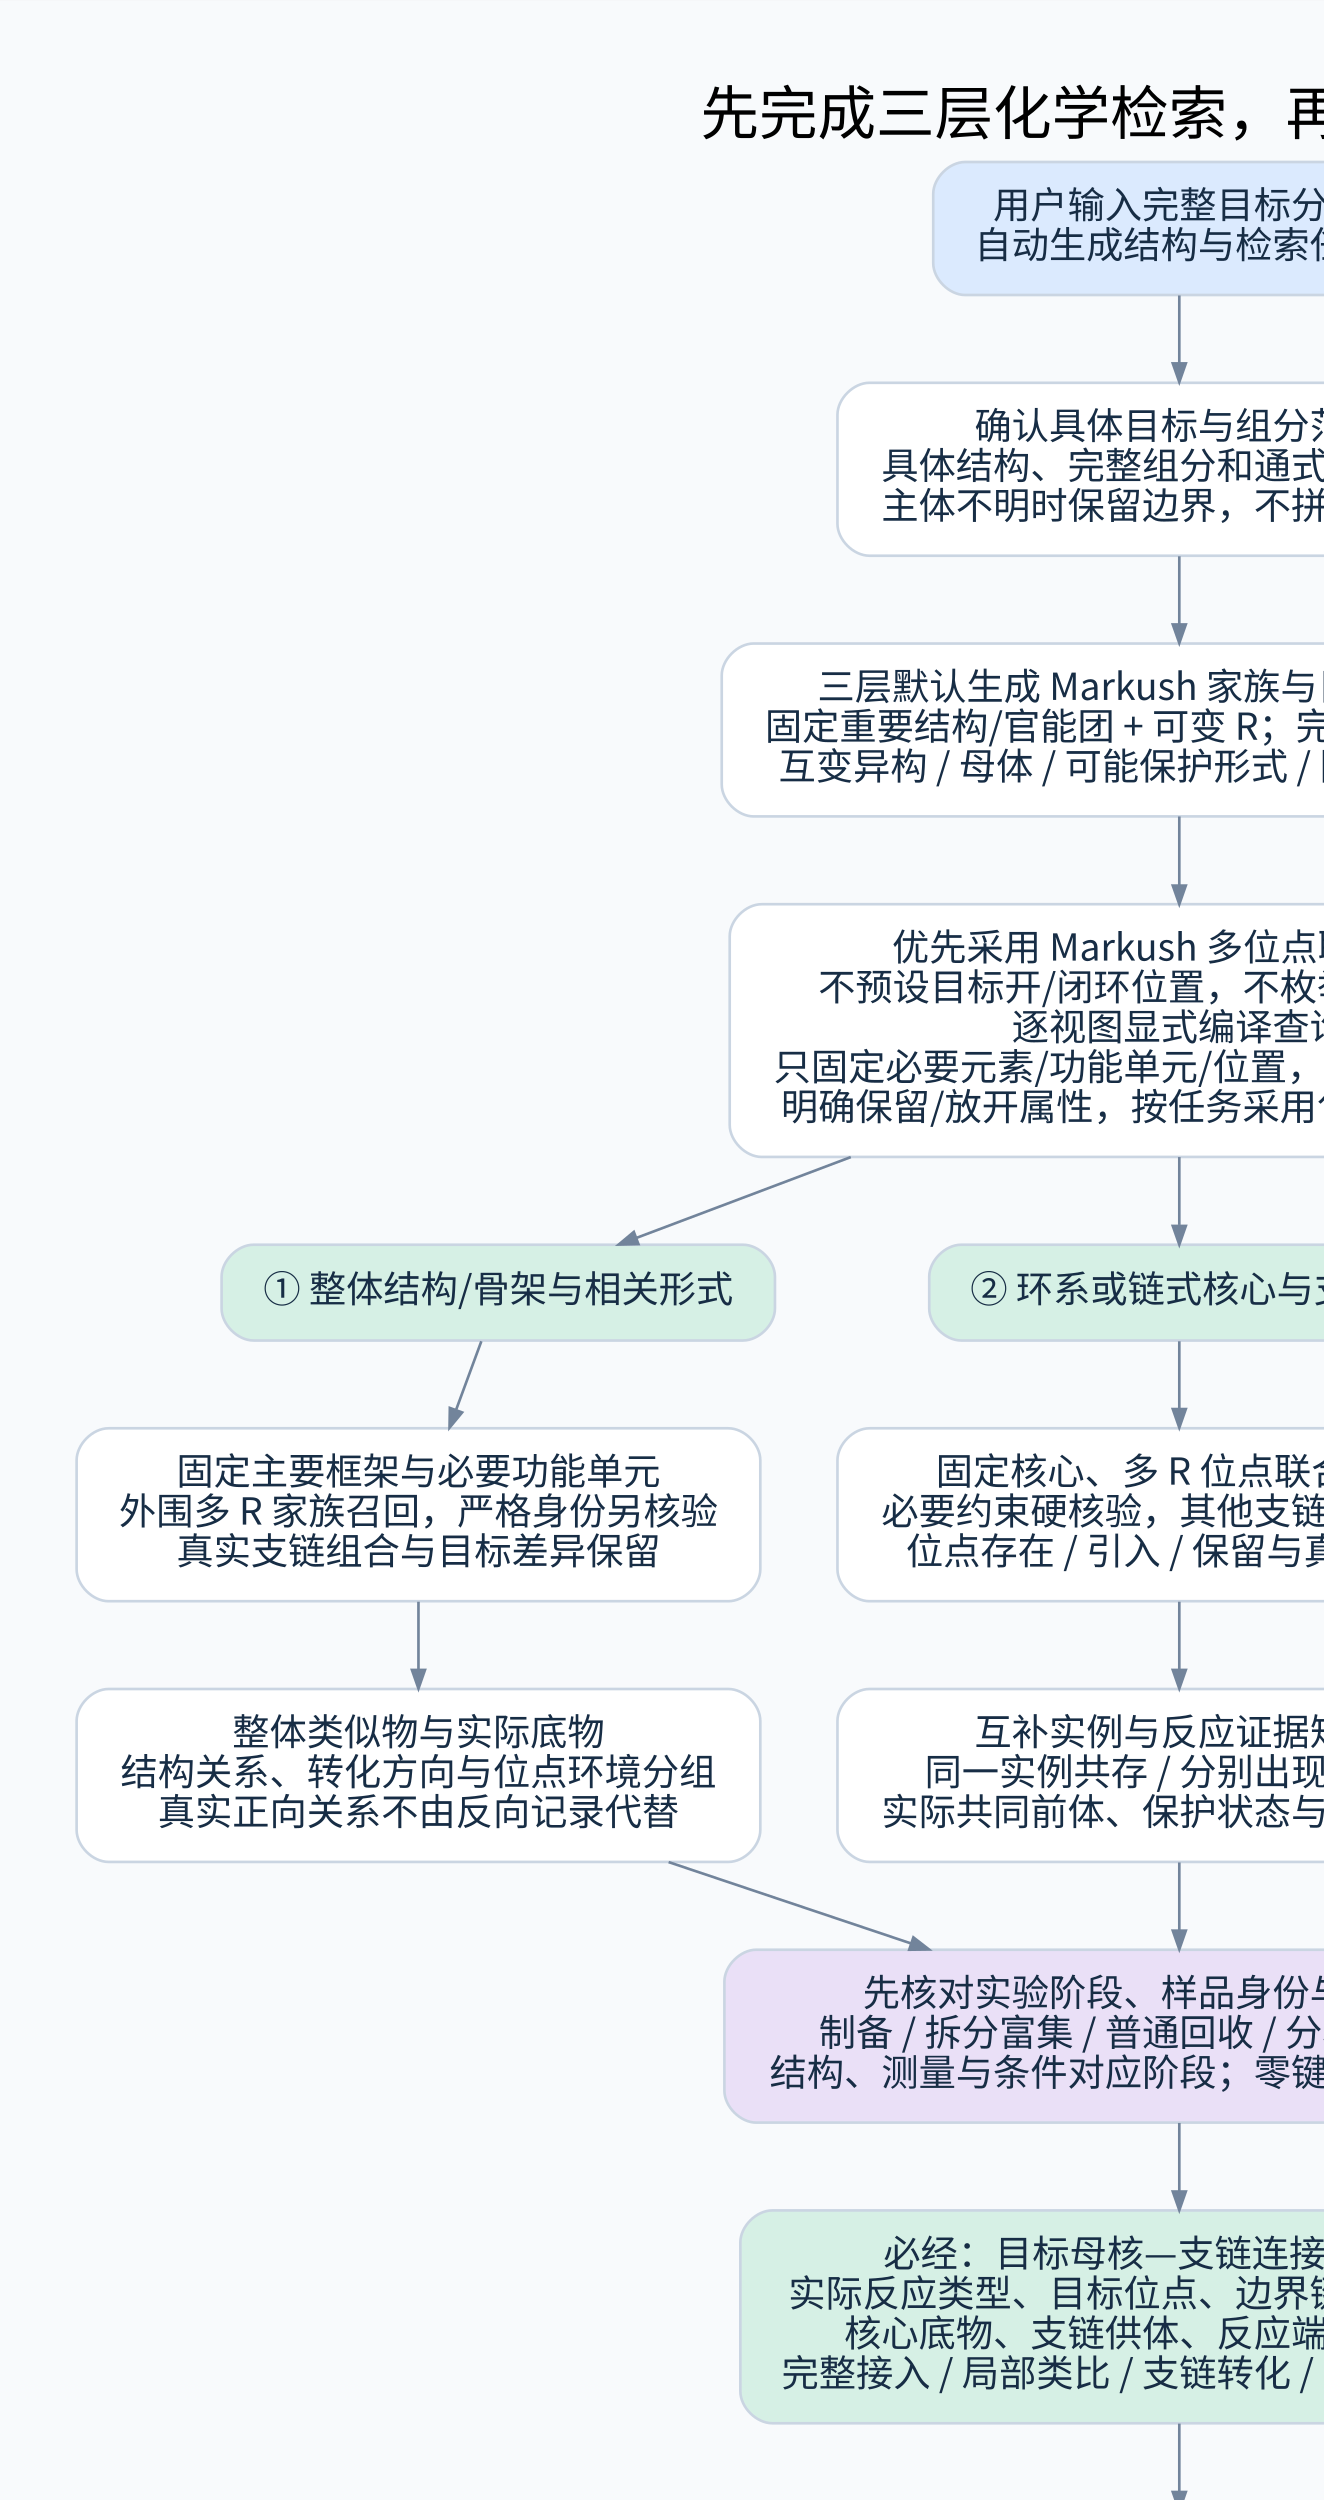
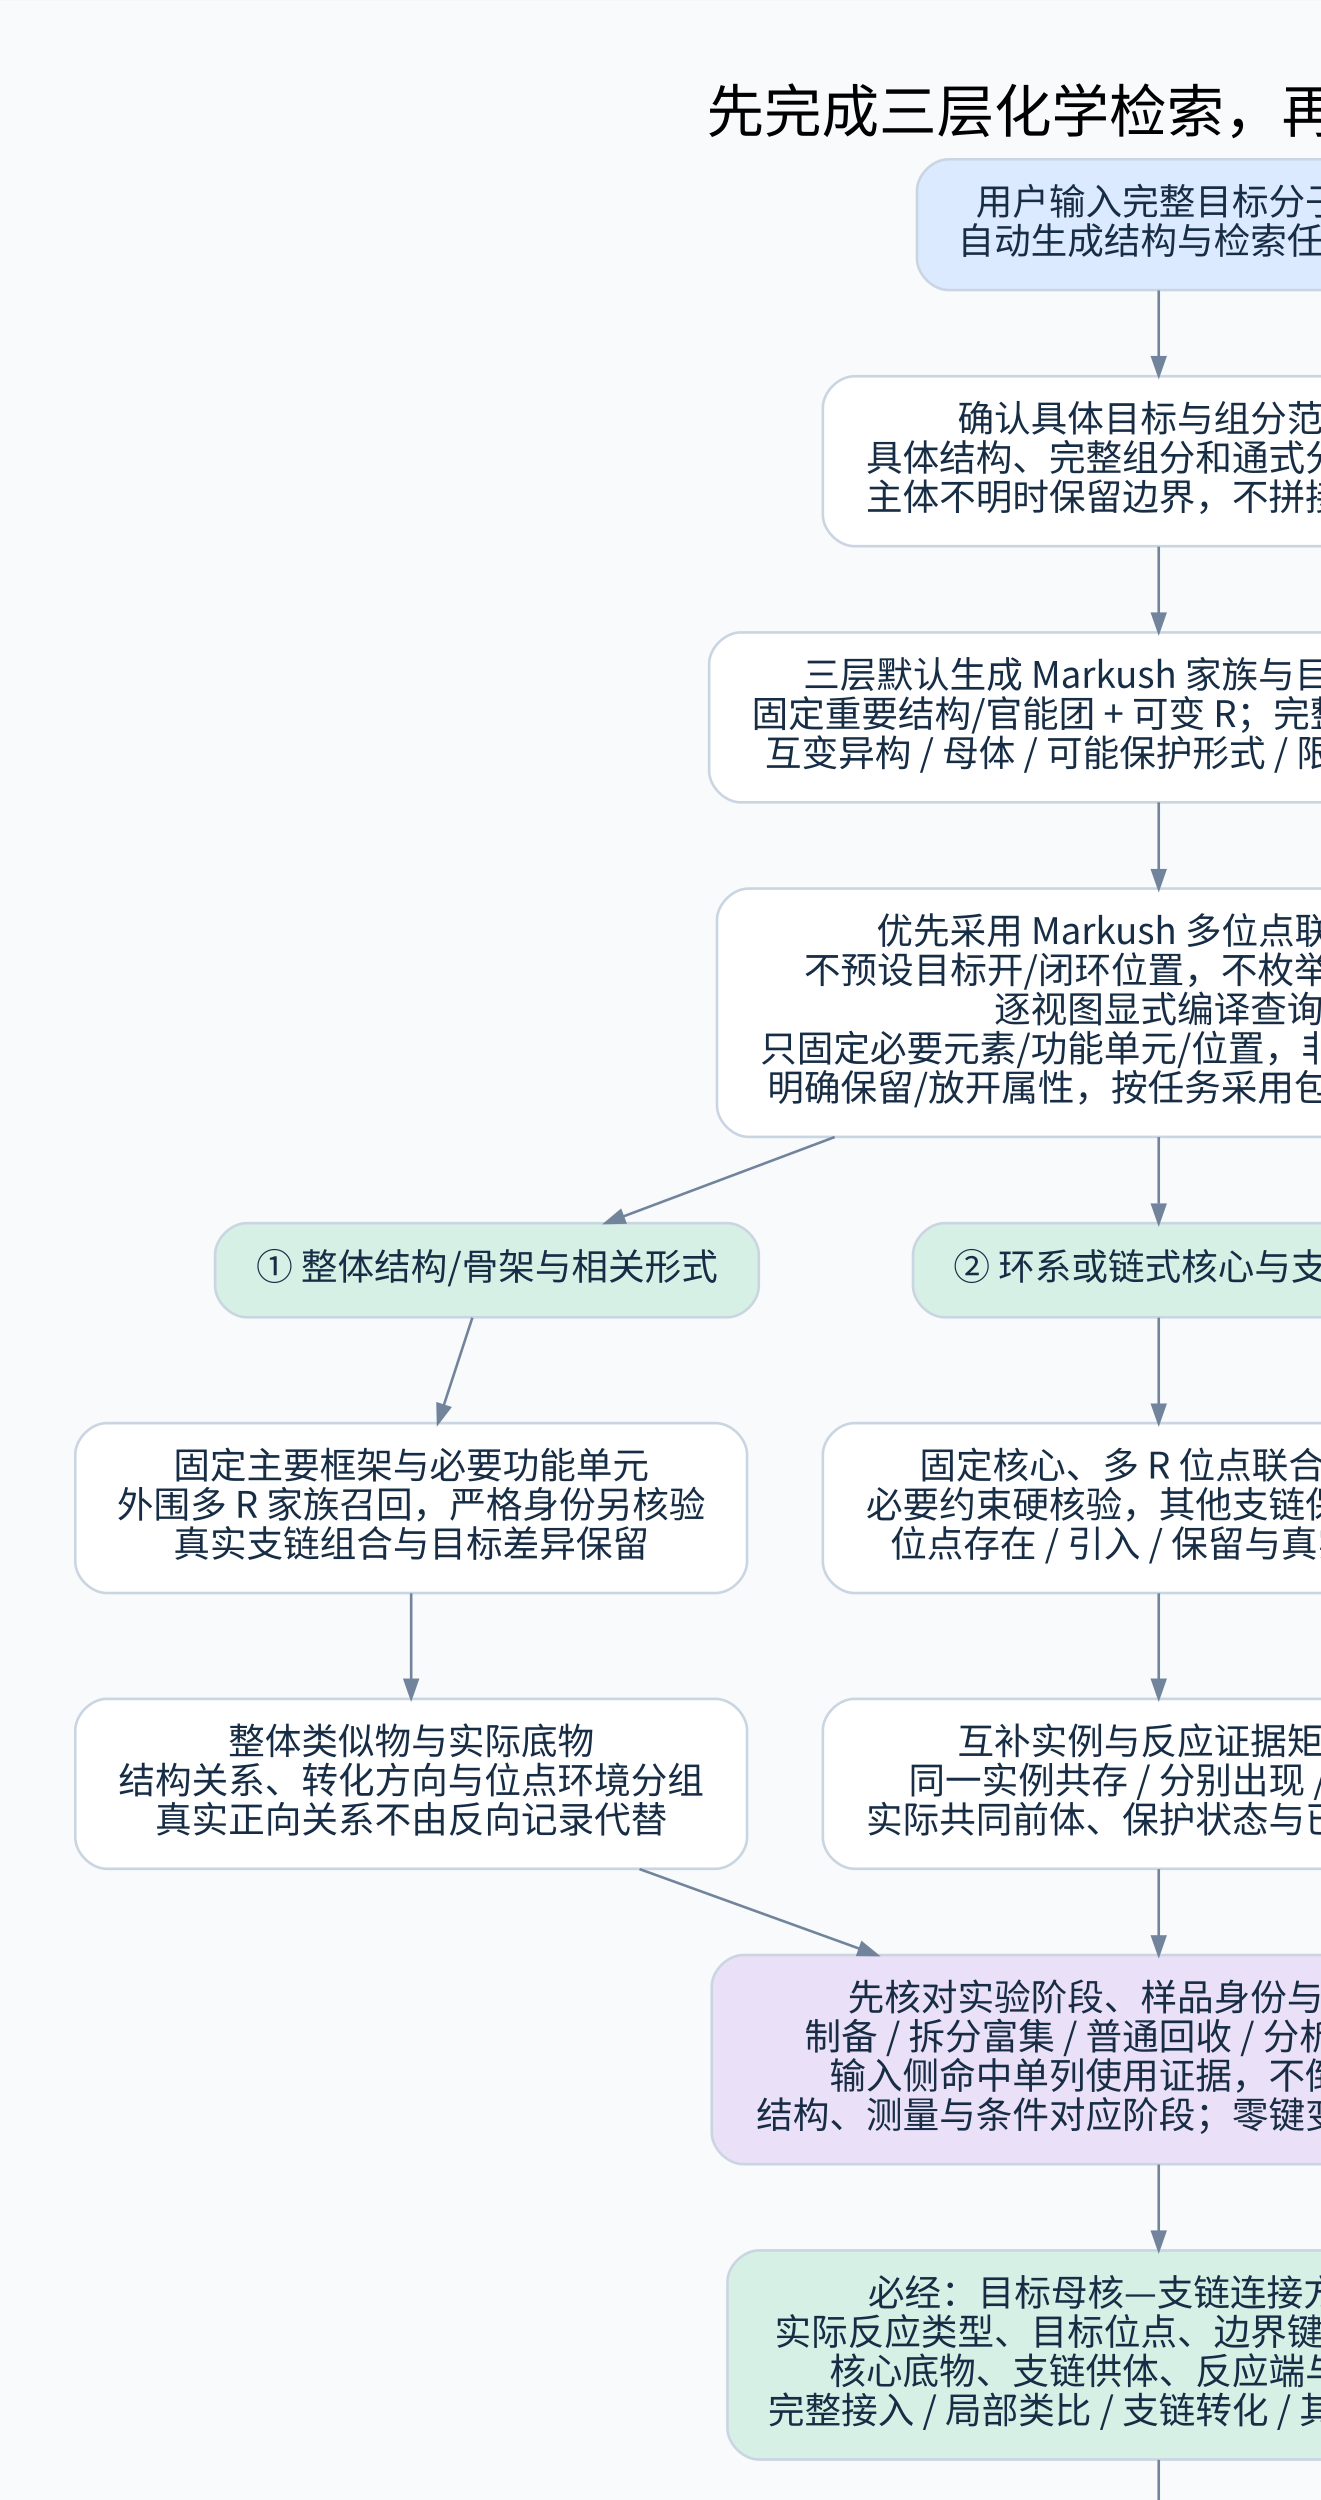
- <svg xmlns="http://www.w3.org/2000/svg" width="1626pt" height="3071pt" viewBox="0.00 0.00 900.60 1700.60">
-   <g id="graph0" class="graph" transform="scale(1.81 1.81) rotate(0) translate(28.8 1671.8)">
-     <polygon fill="#f8fafc" stroke="transparent" points="-28.8,28.8 -28.8,-1671.8 871.8,-1671.8 871.8,28.8 -28.8,28.8" />
-     <text text-anchor="middle" x="421.5" y="-1621.4" font-family="Noto Sans CJK SC" font-size="22.00">先完成三层化学检索，再交给模型预测</text>
+ <svg xmlns="http://www.w3.org/2000/svg" width="1651pt" height="3125pt" viewBox="0.00 0.00 914.60 1730.60">
+   <g id="graph0" class="graph" transform="scale(1.81 1.81) rotate(0) translate(28.8 1701.8)">
+     <polygon fill="#f8fafc" stroke="transparent" points="-28.8,28.8 -28.8,-1701.8 885.8,-1701.8 885.8,28.8 -28.8,28.8" />
+     <text text-anchor="middle" x="428.5" y="-1651.4" font-family="Noto Sans CJK SC" font-size="22.00">先完成三层化学检索，再交给模型预测</text>
    <g id="node1" class="node">
-       <path fill="#dbeafe" stroke="#cad5e2" d="M495,-1611C495,-1611 334,-1611 334,-1611 328,-1611 322,-1605 322,-1599 322,-1599 322,-1573 322,-1573 322,-1567 328,-1561 334,-1561 334,-1561 495,-1561 495,-1561 501,-1561 507,-1567 507,-1573 507,-1573 507,-1599 507,-1599 507,-1605 501,-1611 495,-1611" />
-       <text text-anchor="middle" x="414.5" y="-1589.8" font-family="Noto Sans CJK SC" font-size="14.00" fill="#172d45">用户输入完整目标分子</text>
-       <text text-anchor="middle" x="414.5" y="-1574.8" font-family="Noto Sans CJK SC" font-size="14.00" fill="#172d45">自动生成结构与检索任务</text>
+       <path fill="#dbeafe" stroke="#cad5e2" d="M495,-1641C495,-1641 334,-1641 334,-1641 328,-1641 322,-1635 322,-1629 322,-1629 322,-1603 322,-1603 322,-1597 328,-1591 334,-1591 334,-1591 495,-1591 495,-1591 501,-1591 507,-1597 507,-1603 507,-1603 507,-1629 507,-1629 507,-1635 501,-1641 495,-1641" />
+       <text text-anchor="middle" x="414.5" y="-1619.8" font-family="Noto Sans CJK SC" font-size="14.00" fill="#172d45">用户输入完整目标分子</text>
+       <text text-anchor="middle" x="414.5" y="-1604.8" font-family="Noto Sans CJK SC" font-size="14.00" fill="#172d45">自动生成结构与检索任务</text>
    </g>
    <g id="node17" class="node">
-       <path fill="white" stroke="#cad5e2" d="M531,-1528C531,-1528 298,-1528 298,-1528 292,-1528 286,-1522 286,-1516 286,-1516 286,-1475 286,-1475 286,-1469 292,-1463 298,-1463 298,-1463 531,-1463 531,-1463 537,-1463 543,-1469 543,-1475 543,-1475 543,-1516 543,-1516 543,-1522 537,-1528 531,-1528" />
-       <text text-anchor="middle" x="414.5" y="-1506.8" font-family="Noto Sans CJK SC" font-size="14.00" fill="#172d45">确认具体目标与组分范围</text>
-       <text text-anchor="middle" x="414.5" y="-1491.8" font-family="Noto Sans CJK SC" font-size="14.00" fill="#172d45">具体结构、完整组分和通式分别处理</text>
-       <text text-anchor="middle" x="414.5" y="-1476.8" font-family="Noto Sans CJK SC" font-size="14.00" fill="#172d45">主体不明时保留边界，不拼接伪共存</text>
+       <path fill="white" stroke="#cad5e2" d="M531,-1558C531,-1558 298,-1558 298,-1558 292,-1558 286,-1552 286,-1546 286,-1546 286,-1505 286,-1505 286,-1499 292,-1493 298,-1493 298,-1493 531,-1493 531,-1493 537,-1493 543,-1499 543,-1505 543,-1505 543,-1546 543,-1546 543,-1552 537,-1558 531,-1558" />
+       <text text-anchor="middle" x="414.5" y="-1536.8" font-family="Noto Sans CJK SC" font-size="14.00" fill="#172d45">确认具体目标与组分范围</text>
+       <text text-anchor="middle" x="414.5" y="-1521.8" font-family="Noto Sans CJK SC" font-size="14.00" fill="#172d45">具体结构、完整组分和通式分别处理</text>
+       <text text-anchor="middle" x="414.5" y="-1506.8" font-family="Noto Sans CJK SC" font-size="14.00" fill="#172d45">主体不明时保留边界，不拼接伪共存</text>
    </g>
    <g id="edge1" class="edge">
-       <path fill="none" stroke="#72849b" d="M414.5,-1560.82C414.5,-1552.98 414.5,-1544.08 414.5,-1535.45" />
-       <polygon fill="#72849b" stroke="#72849b" points="416.95,-1535.29 414.5,-1528.29 412.05,-1535.29 416.95,-1535.29" />
+       <path fill="none" stroke="#72849b" d="M414.5,-1590.82C414.5,-1582.98 414.5,-1574.08 414.5,-1565.45" />
+       <polygon fill="#72849b" stroke="#72849b" points="416.95,-1565.29 414.5,-1558.29 412.05,-1565.29 416.95,-1565.29" />
    </g>
    <g id="node2" class="node">
-       <path fill="white" stroke="#cad5e2" d="M574.5,-1430C574.5,-1430 254.5,-1430 254.5,-1430 248.5,-1430 242.5,-1424 242.5,-1418 242.5,-1418 242.5,-1377 242.5,-1377 242.5,-1371 248.5,-1365 254.5,-1365 254.5,-1365 574.5,-1365 574.5,-1365 580.5,-1365 586.5,-1371 586.5,-1377 586.5,-1377 586.5,-1418 586.5,-1418 586.5,-1424 580.5,-1430 574.5,-1430" />
-       <text text-anchor="middle" x="414.5" y="-1408.8" font-family="Noto Sans CJK SC" font-size="14.00" fill="#172d45">三层默认生成 Markush 家族与目标位点对应</text>
-       <text text-anchor="middle" x="414.5" y="-1393.8" font-family="Noto Sans CJK SC" font-size="14.00" fill="#172d45">固定重要结构/官能团 + 可变 R；完整身份并行补查</text>
-       <text text-anchor="middle" x="414.5" y="-1378.8" font-family="Noto Sans CJK SC" font-size="14.00" fill="#172d45">互变异构 / 母体 / 可能保护形式 / 限定官能团变化</text>
+       <path fill="white" stroke="#cad5e2" d="M574.5,-1460C574.5,-1460 254.5,-1460 254.5,-1460 248.5,-1460 242.5,-1454 242.5,-1448 242.5,-1448 242.5,-1407 242.5,-1407 242.5,-1401 248.5,-1395 254.5,-1395 254.5,-1395 574.5,-1395 574.5,-1395 580.5,-1395 586.5,-1401 586.5,-1407 586.5,-1407 586.5,-1448 586.5,-1448 586.5,-1454 580.5,-1460 574.5,-1460" />
+       <text text-anchor="middle" x="414.5" y="-1438.8" font-family="Noto Sans CJK SC" font-size="14.00" fill="#172d45">三层默认生成 Markush 家族与目标位点对应</text>
+       <text text-anchor="middle" x="414.5" y="-1423.8" font-family="Noto Sans CJK SC" font-size="14.00" fill="#172d45">固定重要结构/官能团 + 可变 R；完整身份并行补查</text>
+       <text text-anchor="middle" x="414.5" y="-1408.8" font-family="Noto Sans CJK SC" font-size="14.00" fill="#172d45">互变异构 / 母体 / 可能保护形式 / 限定官能团变化</text>
    </g>
    <g id="node18" class="node">
-       <path fill="white" stroke="#cad5e2" d="M571.5,-1332C571.5,-1332 257.5,-1332 257.5,-1332 251.5,-1332 245.5,-1326 245.5,-1320 245.5,-1320 245.5,-1249 245.5,-1249 245.5,-1243 251.5,-1237 257.5,-1237 257.5,-1237 571.5,-1237 571.5,-1237 577.5,-1237 583.5,-1243 583.5,-1249 583.5,-1249 583.5,-1320 583.5,-1320 583.5,-1326 577.5,-1332 571.5,-1332" />
-       <text text-anchor="middle" x="414.5" y="-1310.8" font-family="Noto Sans CJK SC" font-size="14.00" fill="#172d45">优先采用 Markush 多位点联合查询</text>
-       <text text-anchor="middle" x="414.5" y="-1295.8" font-family="Noto Sans CJK SC" font-size="14.00" fill="#172d45">不预设目标开/闭环位置，不枚举虚拟环前体</text>
-       <text text-anchor="middle" x="414.5" y="-1280.8" font-family="Noto Sans CJK SC" font-size="14.00" fill="#172d45">逐视图显式编译查询</text>
-       <text text-anchor="middle" x="414.5" y="-1265.8" font-family="Noto Sans CJK SC" font-size="14.00" fill="#172d45">只固定必要元素/功能单元/位置，非关键支链放宽</text>
-       <text text-anchor="middle" x="414.5" y="-1250.8" font-family="Noto Sans CJK SC" font-size="14.00" fill="#172d45">明确保留/放开属性，按任务采用包含或身份判据</text>
+       <path fill="white" stroke="#cad5e2" d="M571.5,-1362C571.5,-1362 257.5,-1362 257.5,-1362 251.5,-1362 245.5,-1356 245.5,-1350 245.5,-1350 245.5,-1279 245.5,-1279 245.5,-1273 251.5,-1267 257.5,-1267 257.5,-1267 571.5,-1267 571.5,-1267 577.5,-1267 583.5,-1273 583.5,-1279 583.5,-1279 583.5,-1350 583.5,-1350 583.5,-1356 577.5,-1362 571.5,-1362" />
+       <text text-anchor="middle" x="414.5" y="-1340.8" font-family="Noto Sans CJK SC" font-size="14.00" fill="#172d45">优先采用 Markush 多位点联合查询</text>
+       <text text-anchor="middle" x="414.5" y="-1325.8" font-family="Noto Sans CJK SC" font-size="14.00" fill="#172d45">不预设目标开/闭环位置，不枚举虚拟环前体</text>
+       <text text-anchor="middle" x="414.5" y="-1310.8" font-family="Noto Sans CJK SC" font-size="14.00" fill="#172d45">逐视图显式编译查询</text>
+       <text text-anchor="middle" x="414.5" y="-1295.8" font-family="Noto Sans CJK SC" font-size="14.00" fill="#172d45">只固定必要元素/功能单元/位置，非关键支链放宽</text>
+       <text text-anchor="middle" x="414.5" y="-1280.8" font-family="Noto Sans CJK SC" font-size="14.00" fill="#172d45">明确保留/放开属性，按任务采用包含或身份判据</text>
    </g>
    <g id="edge3" class="edge">
-       <path fill="none" stroke="#72849b" d="M414.5,-1364.99C414.5,-1356.9 414.5,-1347.96 414.5,-1339.09" />
-       <polygon fill="#72849b" stroke="#72849b" points="416.95,-1339.01 414.5,-1332.01 412.05,-1339.01 416.95,-1339.01" />
+       <path fill="none" stroke="#72849b" d="M414.5,-1394.99C414.5,-1386.9 414.5,-1377.96 414.5,-1369.09" />
+       <polygon fill="#72849b" stroke="#72849b" points="416.95,-1369.01 414.5,-1362.01 412.05,-1369.01 416.95,-1369.01" />
    </g>
    <g id="node3" class="node">
-       <path fill="#d6f0e5" stroke="#cad5e2" d="M250.5,-1204C250.5,-1204 66.5,-1204 66.5,-1204 60.5,-1204 54.5,-1198 54.5,-1192 54.5,-1192 54.5,-1180 54.5,-1180 54.5,-1174 60.5,-1168 66.5,-1168 66.5,-1168 250.5,-1168 250.5,-1168 256.5,-1168 262.5,-1174 262.5,-1180 262.5,-1180 262.5,-1192 262.5,-1192 262.5,-1198 256.5,-1204 250.5,-1204" />
-       <text text-anchor="middle" x="158.5" y="-1182.3" font-family="Noto Sans CJK SC" font-size="14.00" fill="#172d45">① 整体结构/骨架与相关形式</text>
+       <path fill="#d6f0e5" stroke="#cad5e2" d="M249.5,-1234C249.5,-1234 65.5,-1234 65.5,-1234 59.5,-1234 53.5,-1228 53.5,-1222 53.5,-1222 53.5,-1210 53.5,-1210 53.5,-1204 59.5,-1198 65.5,-1198 65.5,-1198 249.5,-1198 249.5,-1198 255.5,-1198 261.5,-1204 261.5,-1210 261.5,-1210 261.5,-1222 261.5,-1222 261.5,-1228 255.5,-1234 249.5,-1234" />
+       <text text-anchor="middle" x="157.5" y="-1212.3" font-family="Noto Sans CJK SC" font-size="14.00" fill="#172d45">① 整体结构/骨架与相关形式</text>
    </g>
    <g id="node6" class="node">
-       <path fill="white" stroke="#cad5e2" d="M245,-1135C245,-1135 12,-1135 12,-1135 6,-1135 0,-1129 0,-1123 0,-1123 0,-1082 0,-1082 0,-1076 6,-1070 12,-1070 12,-1070 245,-1070 245,-1070 251,-1070 257,-1076 257,-1082 257,-1082 257,-1123 257,-1123 257,-1129 251,-1135 245,-1135" />
-       <text text-anchor="middle" x="128.5" y="-1113.8" font-family="Noto Sans CJK SC" font-size="14.00" fill="#172d45">固定主要框架与必要功能单元</text>
-       <text text-anchor="middle" x="128.5" y="-1098.8" font-family="Noto Sans CJK SC" font-size="14.00" fill="#172d45">外围多 R 家族召回，严格身份另核验</text>
-       <text text-anchor="middle" x="128.5" y="-1083.8" font-family="Noto Sans CJK SC" font-size="14.00" fill="#172d45">真实支链组合与目标差异保留</text>
+       <path fill="white" stroke="#cad5e2" d="M245,-1157.5C245,-1157.5 12,-1157.5 12,-1157.5 6,-1157.5 0,-1151.5 0,-1145.5 0,-1145.5 0,-1104.5 0,-1104.5 0,-1098.5 6,-1092.5 12,-1092.5 12,-1092.5 245,-1092.5 245,-1092.5 251,-1092.5 257,-1098.5 257,-1104.5 257,-1104.5 257,-1145.5 257,-1145.5 257,-1151.5 251,-1157.5 245,-1157.5" />
+       <text text-anchor="middle" x="128.5" y="-1136.3" font-family="Noto Sans CJK SC" font-size="14.00" fill="#172d45">固定主要框架与必要功能单元</text>
+       <text text-anchor="middle" x="128.5" y="-1121.3" font-family="Noto Sans CJK SC" font-size="14.00" fill="#172d45">外围多 R 家族召回，严格身份另核验</text>
+       <text text-anchor="middle" x="128.5" y="-1106.3" font-family="Noto Sans CJK SC" font-size="14.00" fill="#172d45">真实支链组合与目标差异保留</text>
    </g>
    <g id="edge7" class="edge">
-       <path fill="none" stroke="#72849b" d="M152.14,-1167.72C149.37,-1160.19 146,-1151.06 142.69,-1142.06" />
-       <polygon fill="#72849b" stroke="#72849b" points="144.9,-1140.96 140.18,-1135.24 140.3,-1142.65 144.9,-1140.96" />
+       <path fill="none" stroke="#72849b" d="M151.91,-1197.84C148.8,-1188.3 144.8,-1176.02 140.98,-1164.32" />
+       <polygon fill="#72849b" stroke="#72849b" points="143.27,-1163.42 138.77,-1157.52 138.61,-1164.93 143.27,-1163.42" />
    </g>
    <g id="node4" class="node">
-       <path fill="#d6f0e5" stroke="#cad5e2" d="M496.5,-1204C496.5,-1204 332.5,-1204 332.5,-1204 326.5,-1204 320.5,-1198 320.5,-1192 320.5,-1192 320.5,-1180 320.5,-1180 320.5,-1174 326.5,-1168 332.5,-1168 332.5,-1168 496.5,-1168 496.5,-1168 502.5,-1168 508.5,-1174 508.5,-1180 508.5,-1180 508.5,-1192 508.5,-1192 508.5,-1198 502.5,-1204 496.5,-1204" />
-       <text text-anchor="middle" x="414.5" y="-1182.3" font-family="Noto Sans CJK SC" font-size="14.00" fill="#172d45">② 环系或链式核心与支链</text>
+       <path fill="#d6f0e5" stroke="#cad5e2" d="M496.5,-1234C496.5,-1234 332.5,-1234 332.5,-1234 326.5,-1234 320.5,-1228 320.5,-1222 320.5,-1222 320.5,-1210 320.5,-1210 320.5,-1204 326.5,-1198 332.5,-1198 332.5,-1198 496.5,-1198 496.5,-1198 502.5,-1198 508.5,-1204 508.5,-1210 508.5,-1210 508.5,-1222 508.5,-1222 508.5,-1228 502.5,-1234 496.5,-1234" />
+       <text text-anchor="middle" x="414.5" y="-1212.3" font-family="Noto Sans CJK SC" font-size="14.00" fill="#172d45">② 环系或链式核心与支链</text>
    </g>
    <g id="node7" class="node">
-       <path fill="white" stroke="#cad5e2" d="M531,-1135C531,-1135 298,-1135 298,-1135 292,-1135 286,-1129 286,-1123 286,-1123 286,-1082 286,-1082 286,-1076 292,-1070 298,-1070 298,-1070 531,-1070 531,-1070 537,-1070 543,-1076 543,-1082 543,-1082 543,-1123 543,-1123 543,-1129 537,-1135 531,-1135" />
-       <text text-anchor="middle" x="414.5" y="-1113.8" font-family="Noto Sans CJK SC" font-size="14.00" fill="#172d45">固定核心、多 R 位点联合匹配</text>
-       <text text-anchor="middle" x="414.5" y="-1098.8" font-family="Noto Sans CJK SC" font-size="14.00" fill="#172d45">必要约束硬核验，其他支链保持可变</text>
-       <text text-anchor="middle" x="414.5" y="-1083.8" font-family="Noto Sans CJK SC" font-size="14.00" fill="#172d45">位点存在 / 引入 / 保留与真实共存</text>
+       <path fill="white" stroke="#cad5e2" d="M531,-1157.5C531,-1157.5 298,-1157.5 298,-1157.5 292,-1157.5 286,-1151.5 286,-1145.5 286,-1145.5 286,-1104.5 286,-1104.5 286,-1098.5 292,-1092.5 298,-1092.5 298,-1092.5 531,-1092.5 531,-1092.5 537,-1092.5 543,-1098.5 543,-1104.5 543,-1104.5 543,-1145.5 543,-1145.5 543,-1151.5 537,-1157.5 531,-1157.5" />
+       <text text-anchor="middle" x="414.5" y="-1136.3" font-family="Noto Sans CJK SC" font-size="14.00" fill="#172d45">固定核心、多 R 位点联合匹配</text>
+       <text text-anchor="middle" x="414.5" y="-1121.3" font-family="Noto Sans CJK SC" font-size="14.00" fill="#172d45">必要约束硬核验，其他支链保持可变</text>
+       <text text-anchor="middle" x="414.5" y="-1106.3" font-family="Noto Sans CJK SC" font-size="14.00" fill="#172d45">位点存在 / 引入 / 保留与真实共存</text>
    </g>
    <g id="edge9" class="edge">
-       <path fill="none" stroke="#72849b" d="M414.5,-1167.72C414.5,-1160.27 414.5,-1151.23 414.5,-1142.32" />
-       <polygon fill="#72849b" stroke="#72849b" points="416.95,-1142.24 414.5,-1135.24 412.05,-1142.24 416.95,-1142.24" />
+       <path fill="none" stroke="#72849b" d="M414.5,-1197.84C414.5,-1188.39 414.5,-1176.24 414.5,-1164.64" />
+       <polygon fill="#72849b" stroke="#72849b" points="416.95,-1164.52 414.5,-1157.52 412.05,-1164.52 416.95,-1164.52" />
    </g>
    <g id="node5" class="node">
-       <path fill="#d6f0e5" stroke="#cad5e2" d="M730.5,-1204C730.5,-1204 580.5,-1204 580.5,-1204 574.5,-1204 568.5,-1198 568.5,-1192 568.5,-1192 568.5,-1180 568.5,-1180 568.5,-1174 574.5,-1168 580.5,-1168 580.5,-1168 730.5,-1168 730.5,-1168 736.5,-1168 742.5,-1174 742.5,-1180 742.5,-1180 742.5,-1192 742.5,-1192 742.5,-1198 736.5,-1204 730.5,-1204" />
-       <text text-anchor="middle" x="655.5" y="-1182.3" font-family="Noto Sans CJK SC" font-size="14.00" fill="#172d45">③ 局部结构与片段参考</text>
+       <path fill="#d6f0e5" stroke="#cad5e2" d="M744.5,-1234C744.5,-1234 594.5,-1234 594.5,-1234 588.5,-1234 582.5,-1228 582.5,-1222 582.5,-1222 582.5,-1210 582.5,-1210 582.5,-1204 588.5,-1198 594.5,-1198 594.5,-1198 744.5,-1198 744.5,-1198 750.5,-1198 756.5,-1204 756.5,-1210 756.5,-1210 756.5,-1222 756.5,-1222 756.5,-1228 750.5,-1234 744.5,-1234" />
+       <text text-anchor="middle" x="669.5" y="-1212.3" font-family="Noto Sans CJK SC" font-size="14.00" fill="#172d45">③ 局部结构与片段参考</text>
    </g>
    <g id="node8" class="node">
-       <path fill="white" stroke="#cad5e2" d="M798.5,-1135C798.5,-1135 594.5,-1135 594.5,-1135 588.5,-1135 582.5,-1129 582.5,-1123 582.5,-1123 582.5,-1082 582.5,-1082 582.5,-1076 588.5,-1070 594.5,-1070 594.5,-1070 798.5,-1070 798.5,-1070 804.5,-1070 810.5,-1076 810.5,-1082 810.5,-1082 810.5,-1123 810.5,-1123 810.5,-1129 804.5,-1135 798.5,-1135" />
-       <text text-anchor="middle" x="696.5" y="-1113.8" font-family="Noto Sans CJK SC" font-size="14.00" fill="#172d45">真实局部片段与连接环境召回</text>
-       <text text-anchor="middle" x="696.5" y="-1098.8" font-family="Noto Sans CJK SC" font-size="14.00" fill="#172d45">关联不同实际产物及其反应集合</text>
-       <text text-anchor="middle" x="696.5" y="-1083.8" font-family="Noto Sans CJK SC" font-size="14.00" fill="#172d45">不因目标无环跳过链式结构查询</text>
+       <path fill="white" stroke="#cad5e2" d="M845,-1165C845,-1165 584,-1165 584,-1165 578,-1165 572,-1159 572,-1153 572,-1153 572,-1097 572,-1097 572,-1091 578,-1085 584,-1085 584,-1085 845,-1085 845,-1085 851,-1085 857,-1091 857,-1097 857,-1097 857,-1153 857,-1153 857,-1159 851,-1165 845,-1165" />
+       <text text-anchor="middle" x="714.5" y="-1143.8" font-family="Noto Sans CJK SC" font-size="14.00" fill="#172d45">真实局部片段与连接环境召回</text>
+       <text text-anchor="middle" x="714.5" y="-1128.8" font-family="Noto Sans CJK SC" font-size="14.00" fill="#172d45">关联不同实际产物及其反应集合</text>
+       <text text-anchor="middle" x="714.5" y="-1113.8" font-family="Noto Sans CJK SC" font-size="14.00" fill="#172d45">必要时有预算补查实际输入侧的使用资料</text>
+       <text text-anchor="middle" x="714.5" y="-1098.8" font-family="Noto Sans CJK SC" font-size="14.00" fill="#172d45">不因目标无环跳过链式结构查询</text>
    </g>
    <g id="edge11" class="edge">
-       <path fill="none" stroke="#72849b" d="M664.2,-1167.72C668.05,-1160.05 672.76,-1150.7 677.37,-1141.53" />
-       <polygon fill="#72849b" stroke="#72849b" points="679.58,-1142.59 680.53,-1135.24 675.2,-1140.39 679.58,-1142.59" />
+       <path fill="none" stroke="#72849b" d="M678.18,-1197.84C681.99,-1190.29 686.68,-1181.02 691.4,-1171.69" />
+       <polygon fill="#72849b" stroke="#72849b" points="693.69,-1172.58 694.66,-1165.23 689.32,-1170.37 693.69,-1172.58" />
    </g>
    <g id="node9" class="node">
-       <path fill="white" stroke="#cad5e2" d="M245,-1037C245,-1037 12,-1037 12,-1037 6,-1037 0,-1031 0,-1025 0,-1025 0,-984 0,-984 0,-978 6,-972 12,-972 12,-972 245,-972 245,-972 251,-972 257,-978 257,-984 257,-984 257,-1025 257,-1025 257,-1031 251,-1037 245,-1037" />
-       <text text-anchor="middle" x="128.5" y="-1015.8" font-family="Noto Sans CJK SC" font-size="14.00" fill="#172d45">整体类似物与实际底物</text>
-       <text text-anchor="middle" x="128.5" y="-1000.8" font-family="Noto Sans CJK SC" font-size="14.00" fill="#172d45">结构关系、转化方向与位点环境分组</text>
-       <text text-anchor="middle" x="128.5" y="-985.8" font-family="Noto Sans CJK SC" font-size="14.00" fill="#172d45">真实正向关系不由反向记录代替</text>
+       <path fill="white" stroke="#cad5e2" d="M245,-1052C245,-1052 12,-1052 12,-1052 6,-1052 0,-1046 0,-1040 0,-1040 0,-999 0,-999 0,-993 6,-987 12,-987 12,-987 245,-987 245,-987 251,-987 257,-993 257,-999 257,-999 257,-1040 257,-1040 257,-1046 251,-1052 245,-1052" />
+       <text text-anchor="middle" x="128.5" y="-1030.8" font-family="Noto Sans CJK SC" font-size="14.00" fill="#172d45">整体类似物与实际底物</text>
+       <text text-anchor="middle" x="128.5" y="-1015.8" font-family="Noto Sans CJK SC" font-size="14.00" fill="#172d45">结构关系、转化方向与位点环境分组</text>
+       <text text-anchor="middle" x="128.5" y="-1000.8" font-family="Noto Sans CJK SC" font-size="14.00" fill="#172d45">真实正向关系不由反向记录代替</text>
    </g>
    <g id="edge8" class="edge">
-       <path fill="none" stroke="#72849b" d="M128.5,-1069.8C128.5,-1061.61 128.5,-1052.7 128.5,-1044.19" />
-       <polygon fill="#72849b" stroke="#72849b" points="130.95,-1044.17 128.5,-1037.17 126.05,-1044.17 130.95,-1044.17" />
+       <path fill="none" stroke="#72849b" d="M128.5,-1092.38C128.5,-1081.95 128.5,-1070.22 128.5,-1059.31" />
+       <polygon fill="#72849b" stroke="#72849b" points="130.95,-1059.28 128.5,-1052.28 126.05,-1059.28 130.95,-1059.28" />
    </g>
    <g id="node10" class="node">
-       <path fill="white" stroke="#cad5e2" d="M531,-1037C531,-1037 298,-1037 298,-1037 292,-1037 286,-1031 286,-1025 286,-1025 286,-984 286,-984 286,-978 292,-972 298,-972 298,-972 531,-972 531,-972 537,-972 543,-978 543,-984 543,-984 543,-1025 543,-1025 543,-1031 537,-1037 531,-1037" />
-       <text text-anchor="middle" x="414.5" y="-1015.8" font-family="Noto Sans CJK SC" font-size="14.00" fill="#172d45">互补实例与反应证据矩阵</text>
-       <text text-anchor="middle" x="414.5" y="-1000.8" font-family="Noto Sans CJK SC" font-size="14.00" fill="#172d45">同一实例共存 / 分别出现 / 未知</text>
-       <text text-anchor="middle" x="414.5" y="-985.8" font-family="Noto Sans CJK SC" font-size="14.00" fill="#172d45">实际共同前体、保护状态与已有顺序</text>
+       <path fill="white" stroke="#cad5e2" d="M531,-1052C531,-1052 298,-1052 298,-1052 292,-1052 286,-1046 286,-1040 286,-1040 286,-999 286,-999 286,-993 292,-987 298,-987 298,-987 531,-987 531,-987 537,-987 543,-993 543,-999 543,-999 543,-1040 543,-1040 543,-1046 537,-1052 531,-1052" />
+       <text text-anchor="middle" x="414.5" y="-1030.8" font-family="Noto Sans CJK SC" font-size="14.00" fill="#172d45">互补实例与反应证据矩阵</text>
+       <text text-anchor="middle" x="414.5" y="-1015.8" font-family="Noto Sans CJK SC" font-size="14.00" fill="#172d45">同一实例共存 / 分别出现 / 未知</text>
+       <text text-anchor="middle" x="414.5" y="-1000.8" font-family="Noto Sans CJK SC" font-size="14.00" fill="#172d45">实际共同前体、保护状态与已有顺序</text>
    </g>
    <g id="edge10" class="edge">
-       <path fill="none" stroke="#72849b" d="M414.5,-1069.8C414.5,-1061.61 414.5,-1052.7 414.5,-1044.19" />
-       <polygon fill="#72849b" stroke="#72849b" points="416.95,-1044.17 414.5,-1037.17 412.05,-1044.17 416.95,-1044.17" />
+       <path fill="none" stroke="#72849b" d="M414.5,-1092.38C414.5,-1081.95 414.5,-1070.22 414.5,-1059.31" />
+       <polygon fill="#72849b" stroke="#72849b" points="416.95,-1059.28 414.5,-1052.28 412.05,-1059.28 416.95,-1059.28" />
    </g>
    <g id="node11" class="node">
-       <path fill="white" stroke="#cad5e2" d="M831,-1037C831,-1037 584,-1037 584,-1037 578,-1037 572,-1031 572,-1025 572,-1025 572,-984 572,-984 572,-978 578,-972 584,-972 584,-972 831,-972 831,-972 837,-972 843,-978 843,-984 843,-984 843,-1025 843,-1025 843,-1031 837,-1037 831,-1037" />
-       <text text-anchor="middle" x="707.5" y="-1015.8" font-family="Noto Sans CJK SC" font-size="14.00" fill="#172d45">具体参考分子与真实连接端</text>
-       <text text-anchor="middle" x="707.5" y="-1000.8" font-family="Noto Sans CJK SC" font-size="14.00" fill="#172d45">端基类别、位置、配对组分与出处</text>
-       <text text-anchor="middle" x="707.5" y="-985.8" font-family="Noto Sans CJK SC" font-size="14.00" fill="#172d45">来源实例份数、各键证据及未覆盖问题</text>
+       <path fill="white" stroke="#cad5e2" d="M834,-1052C834,-1052 587,-1052 587,-1052 581,-1052 575,-1046 575,-1040 575,-1040 575,-999 575,-999 575,-993 581,-987 587,-987 587,-987 834,-987 834,-987 840,-987 846,-993 846,-999 846,-999 846,-1040 846,-1040 846,-1046 840,-1052 834,-1052" />
+       <text text-anchor="middle" x="710.5" y="-1030.8" font-family="Noto Sans CJK SC" font-size="14.00" fill="#172d45">具体参考分子与真实连接端</text>
+       <text text-anchor="middle" x="710.5" y="-1015.8" font-family="Noto Sans CJK SC" font-size="14.00" fill="#172d45">端基类别、位置、配对组分与出处</text>
+       <text text-anchor="middle" x="710.5" y="-1000.8" font-family="Noto Sans CJK SC" font-size="14.00" fill="#172d45">来源实例份数、各键证据及未覆盖问题</text>
    </g>
    <g id="edge12" class="edge">
-       <path fill="none" stroke="#72849b" d="M700.13,-1069.8C701.07,-1061.61 702.09,-1052.7 703.07,-1044.19" />
-       <polygon fill="#72849b" stroke="#72849b" points="705.51,-1044.4 703.87,-1037.17 700.64,-1043.84 705.51,-1044.4" />
+       <path fill="none" stroke="#72849b" d="M712.99,-1084.87C712.67,-1076.55 712.33,-1067.76 712.01,-1059.44" />
+       <polygon fill="#72849b" stroke="#72849b" points="714.45,-1059.18 711.73,-1052.28 709.55,-1059.37 714.45,-1059.18" />
    </g>
    <g id="node12" class="node">
-       <path fill="#eae0f7" stroke="#cad5e2" d="M573.5,-939C573.5,-939 255.5,-939 255.5,-939 249.5,-939 243.5,-933 243.5,-927 243.5,-927 243.5,-886 243.5,-886 243.5,-880 249.5,-874 255.5,-874 255.5,-874 573.5,-874 573.5,-874 579.5,-874 585.5,-880 585.5,-886 585.5,-886 585.5,-927 585.5,-927 585.5,-933 579.5,-939 573.5,-939" />
-       <text text-anchor="middle" x="414.5" y="-917.8" font-family="Noto Sans CJK SC" font-size="14.00" fill="#172d45">先核对实验阶段、样品身份与实际结果</text>
-       <text text-anchor="middle" x="414.5" y="-902.8" font-family="Noto Sans CJK SC" font-size="14.00" fill="#172d45">制备 / 拆分富集 / 普通回收 / 分析 / 预期失败</text>
+       <path fill="#eae0f7" stroke="#cad5e2" d="M573.5,-954C573.5,-954 255.5,-954 255.5,-954 249.5,-954 243.5,-948 243.5,-942 243.5,-942 243.5,-886 243.5,-886 243.5,-880 249.5,-874 255.5,-874 255.5,-874 573.5,-874 573.5,-874 579.5,-874 585.5,-880 585.5,-886 585.5,-886 585.5,-942 585.5,-942 585.5,-948 579.5,-954 573.5,-954" />
+       <text text-anchor="middle" x="414.5" y="-932.8" font-family="Noto Sans CJK SC" font-size="14.00" fill="#172d45">先核对实验阶段、样品身份与实际结果</text>
+       <text text-anchor="middle" x="414.5" y="-917.8" font-family="Noto Sans CJK SC" font-size="14.00" fill="#172d45">制备 / 拆分富集 / 普通回收 / 分析 / 预期失败</text>
+       <text text-anchor="middle" x="414.5" y="-902.8" font-family="Noto Sans CJK SC" font-size="14.00" fill="#172d45">输入侧命中单列使用证据，不倒转为制备</text>
      <text text-anchor="middle" x="414.5" y="-887.8" font-family="Noto Sans CJK SC" font-size="14.00" fill="#172d45">结构、测量与条件对应阶段；零键变化不直接删除</text>
    </g>
    <g id="edge13" class="edge">
-       <path fill="none" stroke="#72849b" d="M222.54,-971.93C251.76,-962.13 284.07,-951.28 313.72,-941.33" />
-       <polygon fill="#72849b" stroke="#72849b" points="314.54,-943.64 320.4,-939.09 312.98,-938.99 314.54,-943.64" />
+       <path fill="none" stroke="#72849b" d="M215.86,-986.88C242.4,-977.28 271.97,-966.58 300.01,-956.43" />
+       <polygon fill="#72849b" stroke="#72849b" points="300.97,-958.69 306.72,-954 299.31,-954.08 300.97,-958.69" />
    </g>
    <g id="edge14" class="edge">
-       <path fill="none" stroke="#72849b" d="M414.5,-971.8C414.5,-963.61 414.5,-954.7 414.5,-946.19" />
-       <polygon fill="#72849b" stroke="#72849b" points="416.95,-946.17 414.5,-939.17 412.05,-946.17 416.95,-946.17" />
+       <path fill="none" stroke="#72849b" d="M414.5,-986.88C414.5,-978.8 414.5,-969.95 414.5,-961.29" />
+       <polygon fill="#72849b" stroke="#72849b" points="416.95,-961.1 414.5,-954.1 412.05,-961.1 416.95,-961.1" />
    </g>
    <g id="edge15" class="edge">
-       <path fill="none" stroke="#72849b" d="M611.16,-971.93C581.15,-962.1 547.95,-951.22 517.51,-941.25" />
-       <polygon fill="#72849b" stroke="#72849b" points="518.07,-938.86 510.65,-939 516.54,-943.51 518.07,-938.86" />
+       <path fill="none" stroke="#72849b" d="M620.08,-986.88C592.62,-977.28 562.02,-966.58 532.99,-956.43" />
+       <polygon fill="#72849b" stroke="#72849b" points="533.46,-954 526.05,-954 531.84,-958.63 533.46,-954" />
    </g>
    <g id="node19" class="node">
      <path fill="#d6f0e5" stroke="#cad5e2" d="M567.5,-841C567.5,-841 261.5,-841 261.5,-841 255.5,-841 249.5,-835 249.5,-829 249.5,-829 249.5,-773 249.5,-773 249.5,-767 255.5,-761 261.5,-761 261.5,-761 567.5,-761 567.5,-761 573.5,-761 579.5,-767 579.5,-773 579.5,-773 579.5,-829 579.5,-829 579.5,-835 573.5,-841 567.5,-841" />
      <text text-anchor="middle" x="414.5" y="-819.8" font-family="Noto Sans CJK SC" font-size="14.00" fill="#172d45">必经：目标母核—支链连接方法判定</text>
      <text text-anchor="middle" x="414.5" y="-804.8" font-family="Noto Sans CJK SC" font-size="14.00" fill="#172d45">实际反应类型、目标位点、边界键本步是否形成</text>
      <text text-anchor="middle" x="414.5" y="-789.8" font-family="Noto Sans CJK SC" font-size="14.00" fill="#172d45">核心底物、支链供体、反应端与迁移差异</text>
      <text text-anchor="middle" x="414.5" y="-774.8" font-family="Noto Sans CJK SC" font-size="14.00" fill="#172d45">完整接入 / 局部类比 / 支链转化 / 其他修饰 / 未知</text>
    </g>
    <g id="edge16" class="edge">
-       <path fill="none" stroke="#72849b" d="M414.5,-873.88C414.5,-865.8 414.5,-856.95 414.5,-848.29" />
-       <polygon fill="#72849b" stroke="#72849b" points="416.95,-848.1 414.5,-841.1 412.05,-848.1 416.95,-848.1" />
+       <path fill="none" stroke="#72849b" d="M414.5,-873.87C414.5,-865.58 414.5,-856.75 414.5,-848.23" />
+       <polygon fill="#72849b" stroke="#72849b" points="416.95,-848.16 414.5,-841.16 412.05,-848.16 416.95,-848.16" />
    </g>
    <g id="node13" class="node">
      <path fill="white" stroke="#cad5e2" d="M573.5,-615C573.5,-615 255.5,-615 255.5,-615 249.5,-615 243.5,-609 243.5,-603 243.5,-603 243.5,-547 243.5,-547 243.5,-541 249.5,-535 255.5,-535 255.5,-535 573.5,-535 573.5,-535 579.5,-535 585.5,-541 585.5,-547 585.5,-547 585.5,-603 585.5,-603 585.5,-609 579.5,-615 573.5,-615" />
      <text text-anchor="middle" x="414.5" y="-593.8" font-family="Noto Sans CJK SC" font-size="14.00" fill="#172d45">参考反应的化学相关性与有限补查</text>
      <text text-anchor="middle" x="414.5" y="-578.8" font-family="Noto Sans CJK SC" font-size="14.00" fill="#172d45">各键映射：形式检查 / 已检结论稳定性 / 化学支持</text>
      <text text-anchor="middle" x="414.5" y="-563.8" font-family="Noto Sans CJK SC" font-size="14.00" fill="#172d45">底物多份实例、手性来源、方向与条件关系</text>
      <text text-anchor="middle" x="414.5" y="-548.8" font-family="Noto Sans CJK SC" font-size="14.00" fill="#172d45">共同中间体及最多两条已有关系；缺失信息不补造</text>
    </g>
    <g id="node20" class="node">
      <path fill="#d6f0e5" stroke="#cad5e2" d="M580.5,-502C580.5,-502 248.5,-502 248.5,-502 242.5,-502 236.5,-496 236.5,-490 236.5,-490 236.5,-434 236.5,-434 236.5,-428 242.5,-422 248.5,-422 248.5,-422 580.5,-422 580.5,-422 586.5,-422 592.5,-428 592.5,-434 592.5,-434 592.5,-490 592.5,-490 592.5,-496 586.5,-502 580.5,-502" />
      <text text-anchor="middle" x="414.5" y="-480.8" font-family="Noto Sans CJK SC" font-size="14.00" fill="#172d45">有来源约束的单反应物替换类比</text>
      <text text-anchor="middle" x="414.5" y="-465.8" font-family="Noto Sans CJK SC" font-size="14.00" fill="#172d45">目标差异 → 母核/支链底物槽位 → 拟替代结构</text>
      <text text-anchor="middle" x="414.5" y="-450.8" font-family="Noto Sans CJK SC" font-size="14.00" fill="#172d45">原变化保持？完整目标能否回放？条件有什么依据？</text>
      <text text-anchor="middle" x="414.5" y="-435.8" font-family="Noto Sans CJK SC" font-size="14.00" fill="#172d45">规则推定单独输出，不冒充已报道反应</text>
    </g>
    <g id="edge19" class="edge">
      <path fill="none" stroke="#72849b" d="M414.5,-534.87C414.5,-526.58 414.5,-517.75 414.5,-509.23" />
      <polygon fill="#72849b" stroke="#72849b" points="416.95,-509.16 414.5,-502.16 412.05,-509.16 416.95,-509.16" />
    </g>
    <g id="node14" class="node">
      <path fill="#eae0f7" stroke="#cad5e2" d="M559.5,-389C559.5,-389 269.5,-389 269.5,-389 263.5,-389 257.5,-383 257.5,-377 257.5,-377 257.5,-321 257.5,-321 257.5,-315 263.5,-309 269.5,-309 269.5,-309 559.5,-309 559.5,-309 565.5,-309 571.5,-315 571.5,-321 571.5,-321 571.5,-377 571.5,-377 571.5,-383 565.5,-389 559.5,-389" />
      <text text-anchor="middle" x="414.5" y="-367.8" font-family="Noto Sans CJK SC" font-size="14.00" fill="#172d45">骨架数量与化学覆盖分开统计</text>
      <text text-anchor="middle" x="414.5" y="-352.8" font-family="Noto Sans CJK SC" font-size="14.00" fill="#172d45">父候选 / 实际视图任务 / 目标位置</text>
      <text text-anchor="middle" x="414.5" y="-337.8" font-family="Noto Sans CJK SC" font-size="14.00" fill="#172d45">制备 / 富集获得 / 获得并集 / 分析 / 使用分账</text>
      <text text-anchor="middle" x="414.5" y="-322.8" font-family="Noto Sans CJK SC" font-size="14.00" fill="#172d45">化合物种类与实例份数分开，推定与确认分开</text>
    </g>
    <g id="node22" class="node">
      <path fill="#eae0f7" stroke="#cad5e2" d="M566.5,-276C566.5,-276 262.5,-276 262.5,-276 256.5,-276 250.5,-270 250.5,-264 250.5,-264 250.5,-208 250.5,-208 250.5,-202 256.5,-196 262.5,-196 262.5,-196 566.5,-196 566.5,-196 572.5,-196 578.5,-202 578.5,-208 578.5,-208 578.5,-264 578.5,-264 578.5,-270 572.5,-276 566.5,-276" />
      <text text-anchor="middle" x="414.5" y="-254.8" font-family="Noto Sans CJK SC" font-size="14.00" fill="#172d45">独立过滤与双视角重排</text>
      <text text-anchor="middle" x="414.5" y="-239.8" font-family="Noto Sans CJK SC" font-size="14.00" fill="#172d45">方法参考价值：贡献、证据、迁移与目标覆盖</text>
      <text text-anchor="middle" x="414.5" y="-224.8" font-family="Noto Sans CJK SC" font-size="14.00" fill="#172d45">实验适配：材料、操作、危险信息、分离与规模</text>
      <text text-anchor="middle" x="414.5" y="-209.8" font-family="Noto Sans CJK SC" font-size="14.00" fill="#172d45">未知不能当低负担；明确限制不能被高收率抵消</text>
    </g>
    <g id="edge21" class="edge">
      <path fill="none" stroke="#72849b" d="M414.5,-308.87C414.5,-300.58 414.5,-291.75 414.5,-283.23" />
      <polygon fill="#72849b" stroke="#72849b" points="416.95,-283.16 414.5,-276.16 412.05,-283.16 416.95,-283.16" />
    </g>
    <g id="node15" class="node">
      <path fill="white" stroke="#cad5e2" d="M566.5,-163C566.5,-163 262.5,-163 262.5,-163 256.5,-163 250.5,-157 250.5,-151 250.5,-151 250.5,-110 250.5,-110 250.5,-104 256.5,-98 262.5,-98 262.5,-98 566.5,-98 566.5,-98 572.5,-98 578.5,-104 578.5,-110 578.5,-110 578.5,-151 578.5,-151 578.5,-157 572.5,-163 566.5,-163" />
      <text text-anchor="middle" x="414.5" y="-141.8" font-family="Noto Sans CJK SC" font-size="14.00" fill="#172d45">模型预测前的参考资料包</text>
      <text text-anchor="middle" x="414.5" y="-126.8" font-family="Noto Sans CJK SC" font-size="14.00" fill="#172d45">三层实例、反应与底物、规则和原子对应</text>
      <text text-anchor="middle" x="414.5" y="-111.8" font-family="Noto Sans CJK SC" font-size="14.00" fill="#172d45">构筑或获得方式、阶段证据、目标差异与未知项</text>
    </g>
    <g id="node16" class="node">
      <path fill="#dbeafe" stroke="#cad5e2" d="M531,-65C531,-65 298,-65 298,-65 292,-65 286,-59 286,-53 286,-53 286,-12 286,-12 286,-6 292,0 298,0 298,0 531,0 531,0 537,0 543,-6 543,-12 543,-12 543,-53 543,-53 543,-59 537,-65 531,-65" />
      <text text-anchor="middle" x="414.5" y="-43.8" font-family="Noto Sans CJK SC" font-size="14.00" fill="#172d45">此时才调用模型</text>
      <text text-anchor="middle" x="414.5" y="-28.8" font-family="Noto Sans CJK SC" font-size="14.00" fill="#172d45">考虑局部修饰、支链组合与战略切断</text>
      <text text-anchor="middle" x="414.5" y="-13.8" font-family="Noto Sans CJK SC" font-size="14.00" fill="#172d45">结合参考资料设计目标合成方案</text>
    </g>
    <g id="edge23" class="edge">
      <path fill="none" stroke="#72849b" d="M414.5,-97.8C414.5,-89.61 414.5,-80.7 414.5,-72.19" />
      <polygon fill="#72849b" stroke="#72849b" points="416.95,-72.17 414.5,-65.17 412.05,-72.17 416.95,-72.17" />
    </g>
    <g id="edge2" class="edge">
-       <path fill="none" stroke="#72849b" d="M414.5,-1462.8C414.5,-1454.61 414.5,-1445.7 414.5,-1437.19" />
-       <polygon fill="#72849b" stroke="#72849b" points="416.95,-1437.17 414.5,-1430.17 412.05,-1437.17 416.95,-1437.17" />
+       <path fill="none" stroke="#72849b" d="M414.5,-1492.8C414.5,-1484.61 414.5,-1475.7 414.5,-1467.19" />
+       <polygon fill="#72849b" stroke="#72849b" points="416.95,-1467.17 414.5,-1460.17 412.05,-1467.17 416.95,-1467.17" />
    </g>
    <g id="edge4" class="edge">
-       <path fill="none" stroke="#72849b" d="M291,-1236.95C262.6,-1226.24 233.91,-1215.43 210.53,-1206.61" />
-       <polygon fill="#72849b" stroke="#72849b" points="211.18,-1204.24 203.76,-1204.06 209.45,-1208.82 211.18,-1204.24" />
+       <path fill="none" stroke="#72849b" d="M290.52,-1266.95C262.01,-1256.24 233.21,-1245.43 209.73,-1236.61" />
+       <polygon fill="#72849b" stroke="#72849b" points="210.35,-1234.23 202.94,-1234.06 208.63,-1238.82 210.35,-1234.23" />
    </g>
    <g id="edge5" class="edge">
-       <path fill="none" stroke="#72849b" d="M414.5,-1236.95C414.5,-1228.13 414.5,-1219.23 414.5,-1211.44" />
-       <polygon fill="#72849b" stroke="#72849b" points="416.95,-1211.06 414.5,-1204.06 412.05,-1211.06 416.95,-1211.06" />
+       <path fill="none" stroke="#72849b" d="M414.5,-1266.95C414.5,-1258.13 414.5,-1249.23 414.5,-1241.44" />
+       <polygon fill="#72849b" stroke="#72849b" points="416.95,-1241.06 414.5,-1234.06 412.05,-1241.06 416.95,-1241.06" />
    </g>
    <g id="edge6" class="edge">
-       <path fill="none" stroke="#72849b" d="M530.76,-1236.95C557.38,-1226.29 584.27,-1215.52 606.24,-1206.73" />
-       <polygon fill="#72849b" stroke="#72849b" points="607.3,-1208.94 612.89,-1204.06 605.48,-1204.39 607.3,-1208.94" />
+       <path fill="none" stroke="#72849b" d="M537.52,-1266.95C565.8,-1256.24 594.38,-1245.43 617.68,-1236.61" />
+       <polygon fill="#72849b" stroke="#72849b" points="618.74,-1238.83 624.42,-1234.06 617,-1234.25 618.74,-1238.83" />
    </g>
    <g id="node21" class="node">
      <path fill="#d6f0e5" stroke="#cad5e2" d="M588,-728C588,-728 241,-728 241,-728 235,-728 229,-722 229,-716 229,-716 229,-660 229,-660 229,-654 235,-648 241,-648 241,-648 588,-648 588,-648 594,-648 600,-654 600,-660 600,-660 600,-716 600,-716 600,-722 594,-728 588,-728" />
      <text text-anchor="middle" x="414.5" y="-706.8" font-family="Noto Sans CJK SC" font-size="14.00" fill="#172d45">已有反应分析后重排</text>
      <text text-anchor="middle" x="414.5" y="-691.8" font-family="Noto Sans CJK SC" font-size="14.00" fill="#172d45">核验源反应的开环 / 闭环 / 重组 / 环保留</text>
      <text text-anchor="middle" x="414.5" y="-676.8" font-family="Noto Sans CJK SC" font-size="14.00" fill="#172d45">变化是否对应目标相关区域？其他位置变化不冒充方法</text>
      <text text-anchor="middle" x="414.5" y="-661.8" font-family="Noto Sans CJK SC" font-size="14.00" fill="#172d45">三层命中都参与，排序不能找回未召回记录</text>
    </g>
    <g id="edge17" class="edge">
      <path fill="none" stroke="#72849b" d="M414.5,-760.87C414.5,-752.58 414.5,-743.75 414.5,-735.23" />
      <polygon fill="#72849b" stroke="#72849b" points="416.95,-735.16 414.5,-728.16 412.05,-735.16 416.95,-735.16" />
    </g>
    <g id="edge20" class="edge">
      <path fill="none" stroke="#72849b" d="M414.5,-421.87C414.5,-413.58 414.5,-404.75 414.5,-396.23" />
      <polygon fill="#72849b" stroke="#72849b" points="416.95,-396.16 414.5,-389.16 412.05,-396.16 416.95,-396.16" />
    </g>
    <g id="edge18" class="edge">
      <path fill="none" stroke="#72849b" d="M414.5,-647.87C414.5,-639.58 414.5,-630.75 414.5,-622.23" />
      <polygon fill="#72849b" stroke="#72849b" points="416.95,-622.16 414.5,-615.16 412.05,-622.16 416.95,-622.16" />
    </g>
    <g id="edge22" class="edge">
      <path fill="none" stroke="#72849b" d="M414.5,-195.87C414.5,-187.55 414.5,-178.76 414.5,-170.44" />
      <polygon fill="#72849b" stroke="#72849b" points="416.95,-170.28 414.5,-163.28 412.05,-170.28 416.95,-170.28" />
    </g>
  </g>
</svg>
